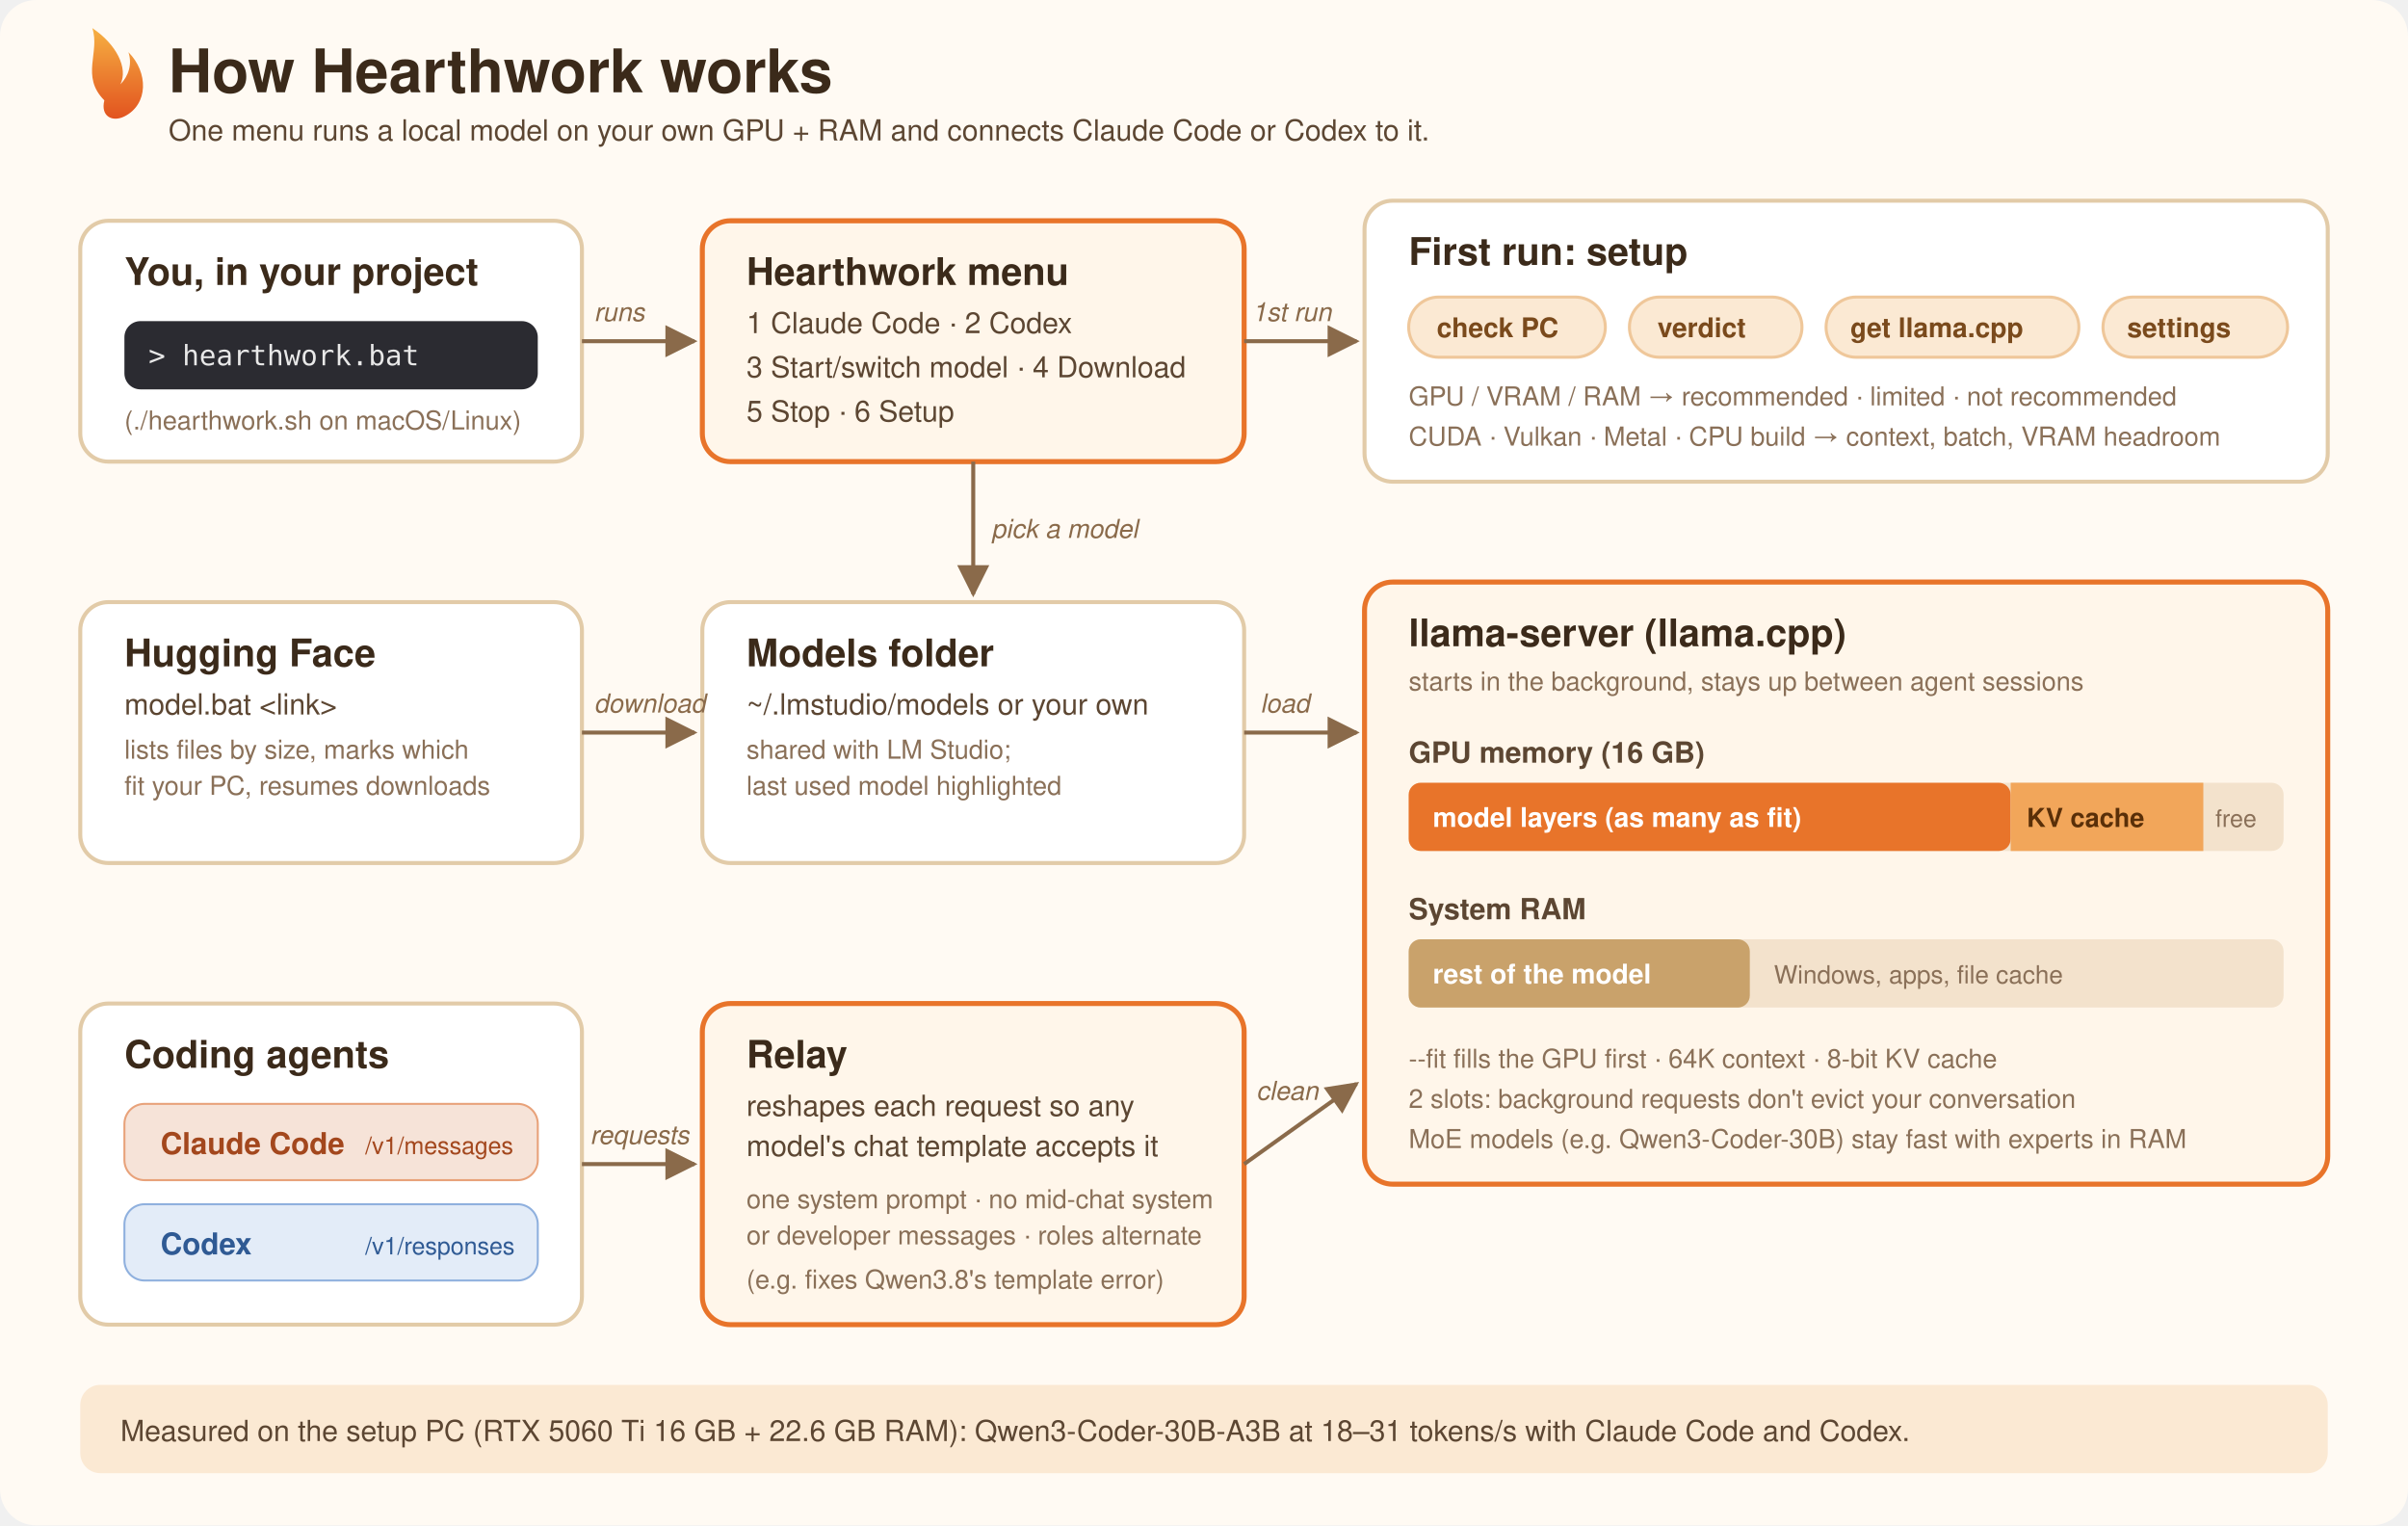
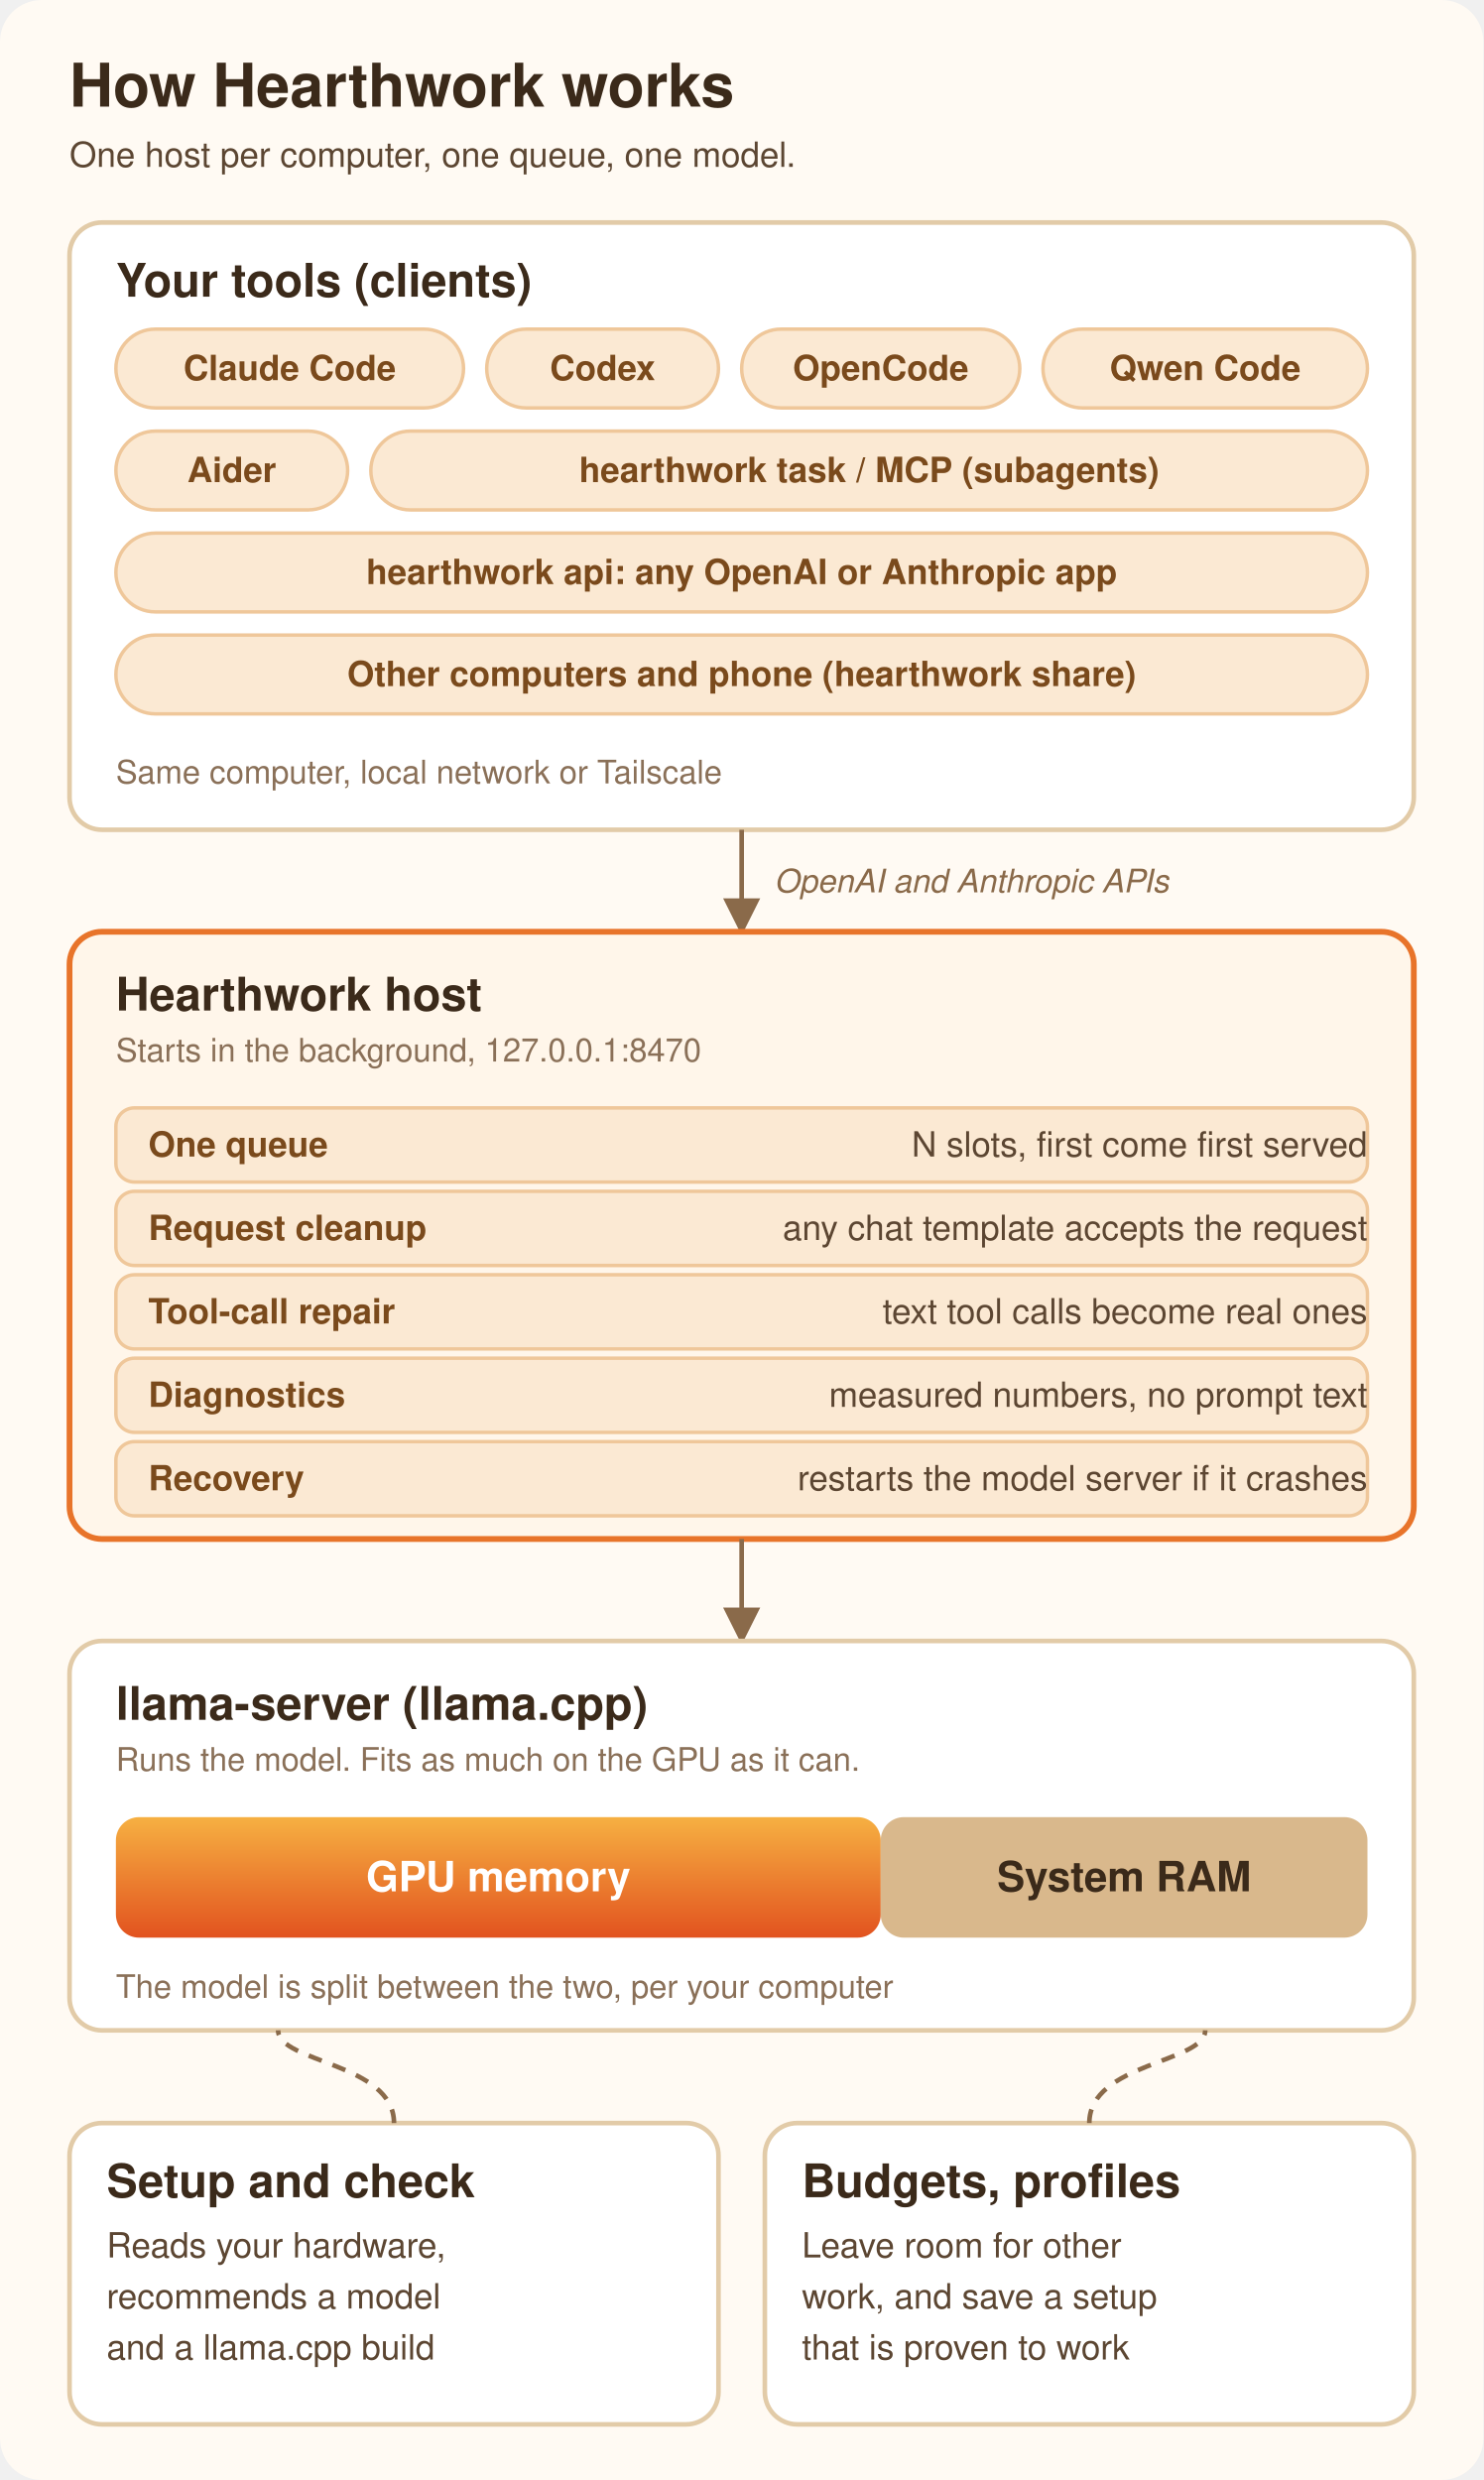
- <svg xmlns="http://www.w3.org/2000/svg" width="1200" height="760" viewBox="0 0 1200 760" font-family="Segoe UI, Helvetica, Arial, sans-serif">
+ <svg xmlns="http://www.w3.org/2000/svg" width="640" height="1070" viewBox="0 0 640 1070" font-family="Segoe UI, Helvetica, Arial, sans-serif">
  <defs>
    <marker id="arrow" viewBox="0 0 10 10" refX="9" refY="5" markerWidth="8" markerHeight="8" orient="auto-start-reverse">
      <path d="M0,0 L10,5 L0,10 z" fill="#8a6a4a" />
    </marker>
    <linearGradient id="flame" x1="0" y1="1" x2="0" y2="0">
      <stop offset="0" stop-color="#e2531f" />
      <stop offset="1" stop-color="#f6b042" />
    </linearGradient>
    <style>
      .box { fill: #ffffff; stroke: #e2cba8; stroke-width: 2; }
      .core { fill: #fff6ea; stroke: #e8742a; stroke-width: 2.5; }
-       .h { font-size: 19px; font-weight: 700; fill: #3b2a1a; }
-       .t { font-size: 14.5px; fill: #5c4632; }
-       .s { font-size: 13px; fill: #8a7058; }
+       .h { font-size: 20px; font-weight: 700; fill: #3b2a1a; }
+       .t { font-size: 15px; fill: #5c4632; }
+       .s { font-size: 14px; fill: #8a7058; }
      .chip { fill: #fbe9d3; stroke: #efc79a; stroke-width: 1.5; }
-       .chiptext { font-size: 13.5px; fill: #7a4a1c; font-weight: 600; }
+       .chiptext { font-size: 15px; fill: #7a4a1c; font-weight: 600; }
      .line { stroke: #8a6a4a; stroke-width: 2; fill: none; }
-       .label { font-size: 13px; fill: #8a6a4a; font-style: italic; }
+       .dash { stroke-dasharray: 6 5; }
+       .label { font-size: 14px; fill: #8a6a4a; font-style: italic; }
    </style>
  </defs>
-   <rect width="1200" height="760" rx="18" fill="#fffaf3" />
-   <path d="M52,50 C40,38 50,26 46,14 C58,22 64,34 60,42 C64,38 66,32 64,26 C74,36 74,52 62,58 C56,61 50,58 52,50 z" fill="url(#flame)" />
-   <text x="84" y="46" font-size="30" font-weight="800" fill="#3b2a1a">How Hearthwork works</text>
-   <text x="84" y="70" class="t">One menu runs a local model on your own GPU + RAM and connects Claude Code or Codex to it.</text>
-   <rect x="40" y="110" width="250" height="120" rx="14" class="box" />
-   <text x="62" y="142" class="h">You, in your project</text>
-   <rect x="62" y="160" width="206" height="34" rx="8" fill="#2b2b31" />
-   <text x="74" y="182" font-family="Consolas, monospace" font-size="14" fill="#e8e8e8">&gt; hearthwork.bat</text>
-   <text x="62" y="214" class="s">(./hearthwork.sh on macOS/Linux)</text>
-   <rect x="350" y="110" width="270" height="120" rx="14" class="core" />
-   <text x="372" y="142" class="h">Hearthwork menu</text>
-   <text x="372" y="166" class="t">1 Claude Code · 2 Codex</text>
-   <text x="372" y="188" class="t">3 Start/switch model · 4 Download</text>
-   <text x="372" y="210" class="t">5 Stop · 6 Setup</text>
-   <rect x="680" y="100" width="480" height="140" rx="14" class="box" />
-   <text x="702" y="132" class="h">First run: setup</text>
-   <rect x="702" y="148" width="98" height="30" rx="15" class="chip" />
-   <text x="716" y="168" class="chiptext">check PC</text>
-   <rect x="812" y="148" width="86" height="30" rx="15" class="chip" />
-   <text x="826" y="168" class="chiptext">verdict</text>
-   <rect x="910" y="148" width="126" height="30" rx="15" class="chip" />
-   <text x="922" y="168" class="chiptext">get llama.cpp</text>
-   <rect x="1048" y="148" width="92" height="30" rx="15" class="chip" />
-   <text x="1060" y="168" class="chiptext">settings</text>
-   <text x="702" y="202" class="s">GPU / VRAM / RAM  →  recommended · limited · not recommended</text>
-   <text x="702" y="222" class="s">CUDA · Vulkan · Metal · CPU build  →  context, batch, VRAM headroom</text>
-   <rect x="40" y="300" width="250" height="130" rx="14" class="box" />
-   <text x="62" y="332" class="h">Hugging Face</text>
-   <text x="62" y="356" class="t">model.bat &lt;link&gt;</text>
-   <text x="62" y="378" class="s">lists files by size, marks which</text>
-   <text x="62" y="396" class="s">fit your PC, resumes downloads</text>
-   <rect x="350" y="300" width="270" height="130" rx="14" class="box" />
-   <text x="372" y="332" class="h">Models folder</text>
-   <text x="372" y="356" class="t">~/.lmstudio/models or your own</text>
-   <text x="372" y="378" class="s">shared with LM Studio;</text>
-   <text x="372" y="396" class="s">last used model highlighted</text>
-   <rect x="680" y="290" width="480" height="300" rx="14" class="core" />
-   <text x="702" y="322" class="h">llama-server (llama.cpp)</text>
-   <text x="702" y="344" class="s">starts in the background, stays up between agent sessions</text>
-   <text x="702" y="380" class="t" font-weight="600">GPU memory (16 GB)</text>
-   <rect x="702" y="390" width="436" height="34" rx="6" fill="#f3e2cc" />
-   <rect x="702" y="390" width="300" height="34" rx="6" fill="#e8742a" />
-   <rect x="1002" y="390" width="96" height="34" fill="#f2a65a" />
-   <text x="714" y="412" font-size="13.5" fill="#ffffff" font-weight="600">model layers (as many as fit)</text>
-   <text x="1010" y="412" font-size="13" fill="#5a2f08" font-weight="600">KV cache</text>
-   <text x="1104" y="412" font-size="12" fill="#8a7058">free</text>
-   <text x="702" y="458" class="t" font-weight="600">System RAM</text>
-   <rect x="702" y="468" width="436" height="34" rx="6" fill="#f3e2cc" />
-   <rect x="702" y="468" width="170" height="34" rx="6" fill="#c9a26b" />
-   <text x="714" y="490" font-size="13.5" fill="#ffffff" font-weight="600">rest of the model</text>
-   <text x="884" y="490" font-size="12.5" fill="#8a7058">Windows, apps, file cache</text>
-   <text x="702" y="532" class="s">--fit fills the GPU first · 64K context · 8-bit KV cache</text>
-   <text x="702" y="552" class="s">2 slots: background requests don't evict your conversation</text>
-   <text x="702" y="572" class="s">MoE models (e.g. Qwen3-Coder-30B) stay fast with experts in RAM</text>
-   <rect x="40" y="500" width="250" height="160" rx="14" class="box" />
-   <text x="62" y="532" class="h">Coding agents</text>
-   <rect x="62" y="550" width="206" height="38" rx="10" fill="#f6e3d8" stroke="#e8a27a" />
-   <text x="80" y="575" font-size="15" font-weight="700" fill="#a3471d">Claude Code</text>
-   <text x="182" y="575" font-size="12" fill="#a3471d">/v1/messages</text>
-   <rect x="62" y="600" width="206" height="38" rx="10" fill="#e3ecf8" stroke="#8fb0de" />
-   <text x="80" y="625" font-size="15" font-weight="700" fill="#2f5a94">Codex</text>
-   <text x="182" y="625" font-size="12" fill="#2f5a94">/v1/responses</text>
-   <rect x="350" y="500" width="270" height="160" rx="14" class="core" />
-   <text x="372" y="532" class="h">Relay</text>
-   <text x="372" y="556" class="t">reshapes each request so any</text>
-   <text x="372" y="576" class="t">model's chat template accepts it</text>
-   <text x="372" y="602" class="s">one system prompt · no mid-chat system</text>
-   <text x="372" y="620" class="s">or developer messages · roles alternate</text>
-   <text x="372" y="642" class="s">(e.g. fixes Qwen3.8's template error)</text>
-   <path class="line" marker-end="url(#arrow)" d="M290,170 L346,170" />
-   <text x="296" y="160" class="label">runs</text>
-   <path class="line" marker-end="url(#arrow)" d="M620,170 L676,170" />
-   <text x="624" y="160" class="label">1st run</text>
-   <path class="line" marker-end="url(#arrow)" d="M485,230 L485,296" />
-   <text x="494" y="268" class="label">pick a model</text>
-   <path class="line" marker-end="url(#arrow)" d="M290,365 L346,365" />
-   <text x="296" y="355" class="label">download</text>
-   <path class="line" marker-end="url(#arrow)" d="M620,365 L676,365" />
-   <text x="628" y="355" class="label">load</text>
-   <path class="line" marker-end="url(#arrow)" d="M290,580 L346,580" />
-   <text x="294" y="570" class="label">requests</text>
-   <path class="line" marker-end="url(#arrow)" d="M620,580 L676,540" />
-   <text x="626" y="548" class="label">clean</text>
-   <rect x="40" y="690" width="1120" height="44" rx="10" fill="#fbe9d3" />
-   <text x="60" y="718" class="t">Measured on the setup PC (RTX 5060 Ti 16 GB + 22.6 GB RAM): Qwen3-Coder-30B-A3B at 18–31 tokens/s with Claude Code and Codex.</text>
+   <rect width="640" height="1070" rx="18" fill="#fffaf3" />
+   <text x="30" y="46" font-size="26" font-weight="800" fill="#3b2a1a">How Hearthwork works</text>
+   <text x="30" y="72" class="t">One host per computer, one queue, one model.</text>
+   <rect x="30" y="96" width="580" height="262" rx="14" class="box" />
+   <text x="50" y="128" class="h">Your tools (clients)</text>
+   <rect x="50" y="142" width="150" height="34" rx="17" class="chip" />
+   <text x="125.0" y="164" text-anchor="middle" class="chiptext">Claude Code</text>
+   <rect x="210" y="142" width="100" height="34" rx="17" class="chip" />
+   <text x="260.0" y="164" text-anchor="middle" class="chiptext">Codex</text>
+   <rect x="320" y="142" width="120" height="34" rx="17" class="chip" />
+   <text x="380.0" y="164" text-anchor="middle" class="chiptext">OpenCode</text>
+   <rect x="450" y="142" width="140" height="34" rx="17" class="chip" />
+   <text x="520.0" y="164" text-anchor="middle" class="chiptext">Qwen Code</text>
+   <rect x="50" y="186" width="100" height="34" rx="17" class="chip" />
+   <text x="100.0" y="208" text-anchor="middle" class="chiptext">Aider</text>
+   <rect x="160" y="186" width="430" height="34" rx="17" class="chip" />
+   <text x="375.0" y="208" text-anchor="middle" class="chiptext">hearthwork task / MCP (subagents)</text>
+   <rect x="50" y="230" width="540" height="34" rx="17" class="chip" />
+   <text x="320.0" y="252" text-anchor="middle" class="chiptext">hearthwork api: any OpenAI or Anthropic app</text>
+   <rect x="50" y="274" width="540" height="34" rx="17" class="chip" />
+   <text x="320.0" y="296" text-anchor="middle" class="chiptext">Other computers and phone (hearthwork share)</text>
+   <text x="50" y="338" class="s">Same computer, local network or Tailscale</text>
+   <path d="M320,358 L320,402" class="line" marker-end="url(#arrow)" />
+   <text x="334" y="385.0" class="label">OpenAI and Anthropic APIs</text>
+   <rect x="30" y="402" width="580" height="262" rx="14" class="core" />
+   <text x="50" y="436" class="h">Hearthwork host</text>
+   <text x="50" y="458" class="s">Starts in the background, 127.0.0.1:8470</text>
+   <rect x="50" y="478" width="540" height="32" rx="8" class="chip" />
+   <text x="64" y="499" class="chiptext">One queue</text>
+   <text x="590" y="499" text-anchor="end" class="t">N slots, first come first served</text>
+   <rect x="50" y="514" width="540" height="32" rx="8" class="chip" />
+   <text x="64" y="535" class="chiptext">Request cleanup</text>
+   <text x="590" y="535" text-anchor="end" class="t">any chat template accepts the request</text>
+   <rect x="50" y="550" width="540" height="32" rx="8" class="chip" />
+   <text x="64" y="571" class="chiptext">Tool-call repair</text>
+   <text x="590" y="571" text-anchor="end" class="t">text tool calls become real ones</text>
+   <rect x="50" y="586" width="540" height="32" rx="8" class="chip" />
+   <text x="64" y="607" class="chiptext">Diagnostics</text>
+   <text x="590" y="607" text-anchor="end" class="t">measured numbers, no prompt text</text>
+   <rect x="50" y="622" width="540" height="32" rx="8" class="chip" />
+   <text x="64" y="643" class="chiptext">Recovery</text>
+   <text x="590" y="643" text-anchor="end" class="t">restarts the model server if it crashes</text>
+   <path d="M320,664 L320,708" class="line" marker-end="url(#arrow)" />
+   <rect x="30" y="708" width="580" height="168" rx="14" class="box" />
+   <text x="50" y="742" class="h">llama-server (llama.cpp)</text>
+   <text x="50" y="764" class="s">Runs the model. Fits as much on the GPU as it can.</text>
+   <rect x="50" y="784" width="330" height="52" rx="10" fill="url(#flame)" />
+   <text x="215" y="816" text-anchor="middle" font-size="18" font-weight="700" fill="#fff">GPU memory</text>
+   <rect x="380" y="784" width="210" height="52" rx="10" fill="#d9b88c" />
+   <text x="485" y="816" text-anchor="middle" font-size="18" font-weight="700" fill="#3b2a1a">System RAM</text>
+   <text x="50" y="862" class="s">The model is split between the two, per your computer</text>
+   <rect x="30" y="916" width="280" height="130" rx="14" class="box" />
+   <rect x="330" y="916" width="280" height="130" rx="14" class="box" />
+   <text x="46" y="948" class="h">Setup and check</text>
+   <text x="46" y="974" class="t">Reads your hardware,</text>
+   <text x="46" y="996" class="t">recommends a model</text>
+   <text x="46" y="1018" class="t">and a llama.cpp build</text>
+   <text x="346" y="948" class="h">Budgets, profiles</text>
+   <text x="346" y="974" class="t">Leave room for other</text>
+   <text x="346" y="996" class="t">work, and save a setup</text>
+   <text x="346" y="1018" class="t">that is proven to work</text>
+   <path d="M170,916 C170,890 120,890 120,876" class="line dash" />
+   <path d="M470,916 C470,890 520,890 520,876" class="line dash" />
</svg>
